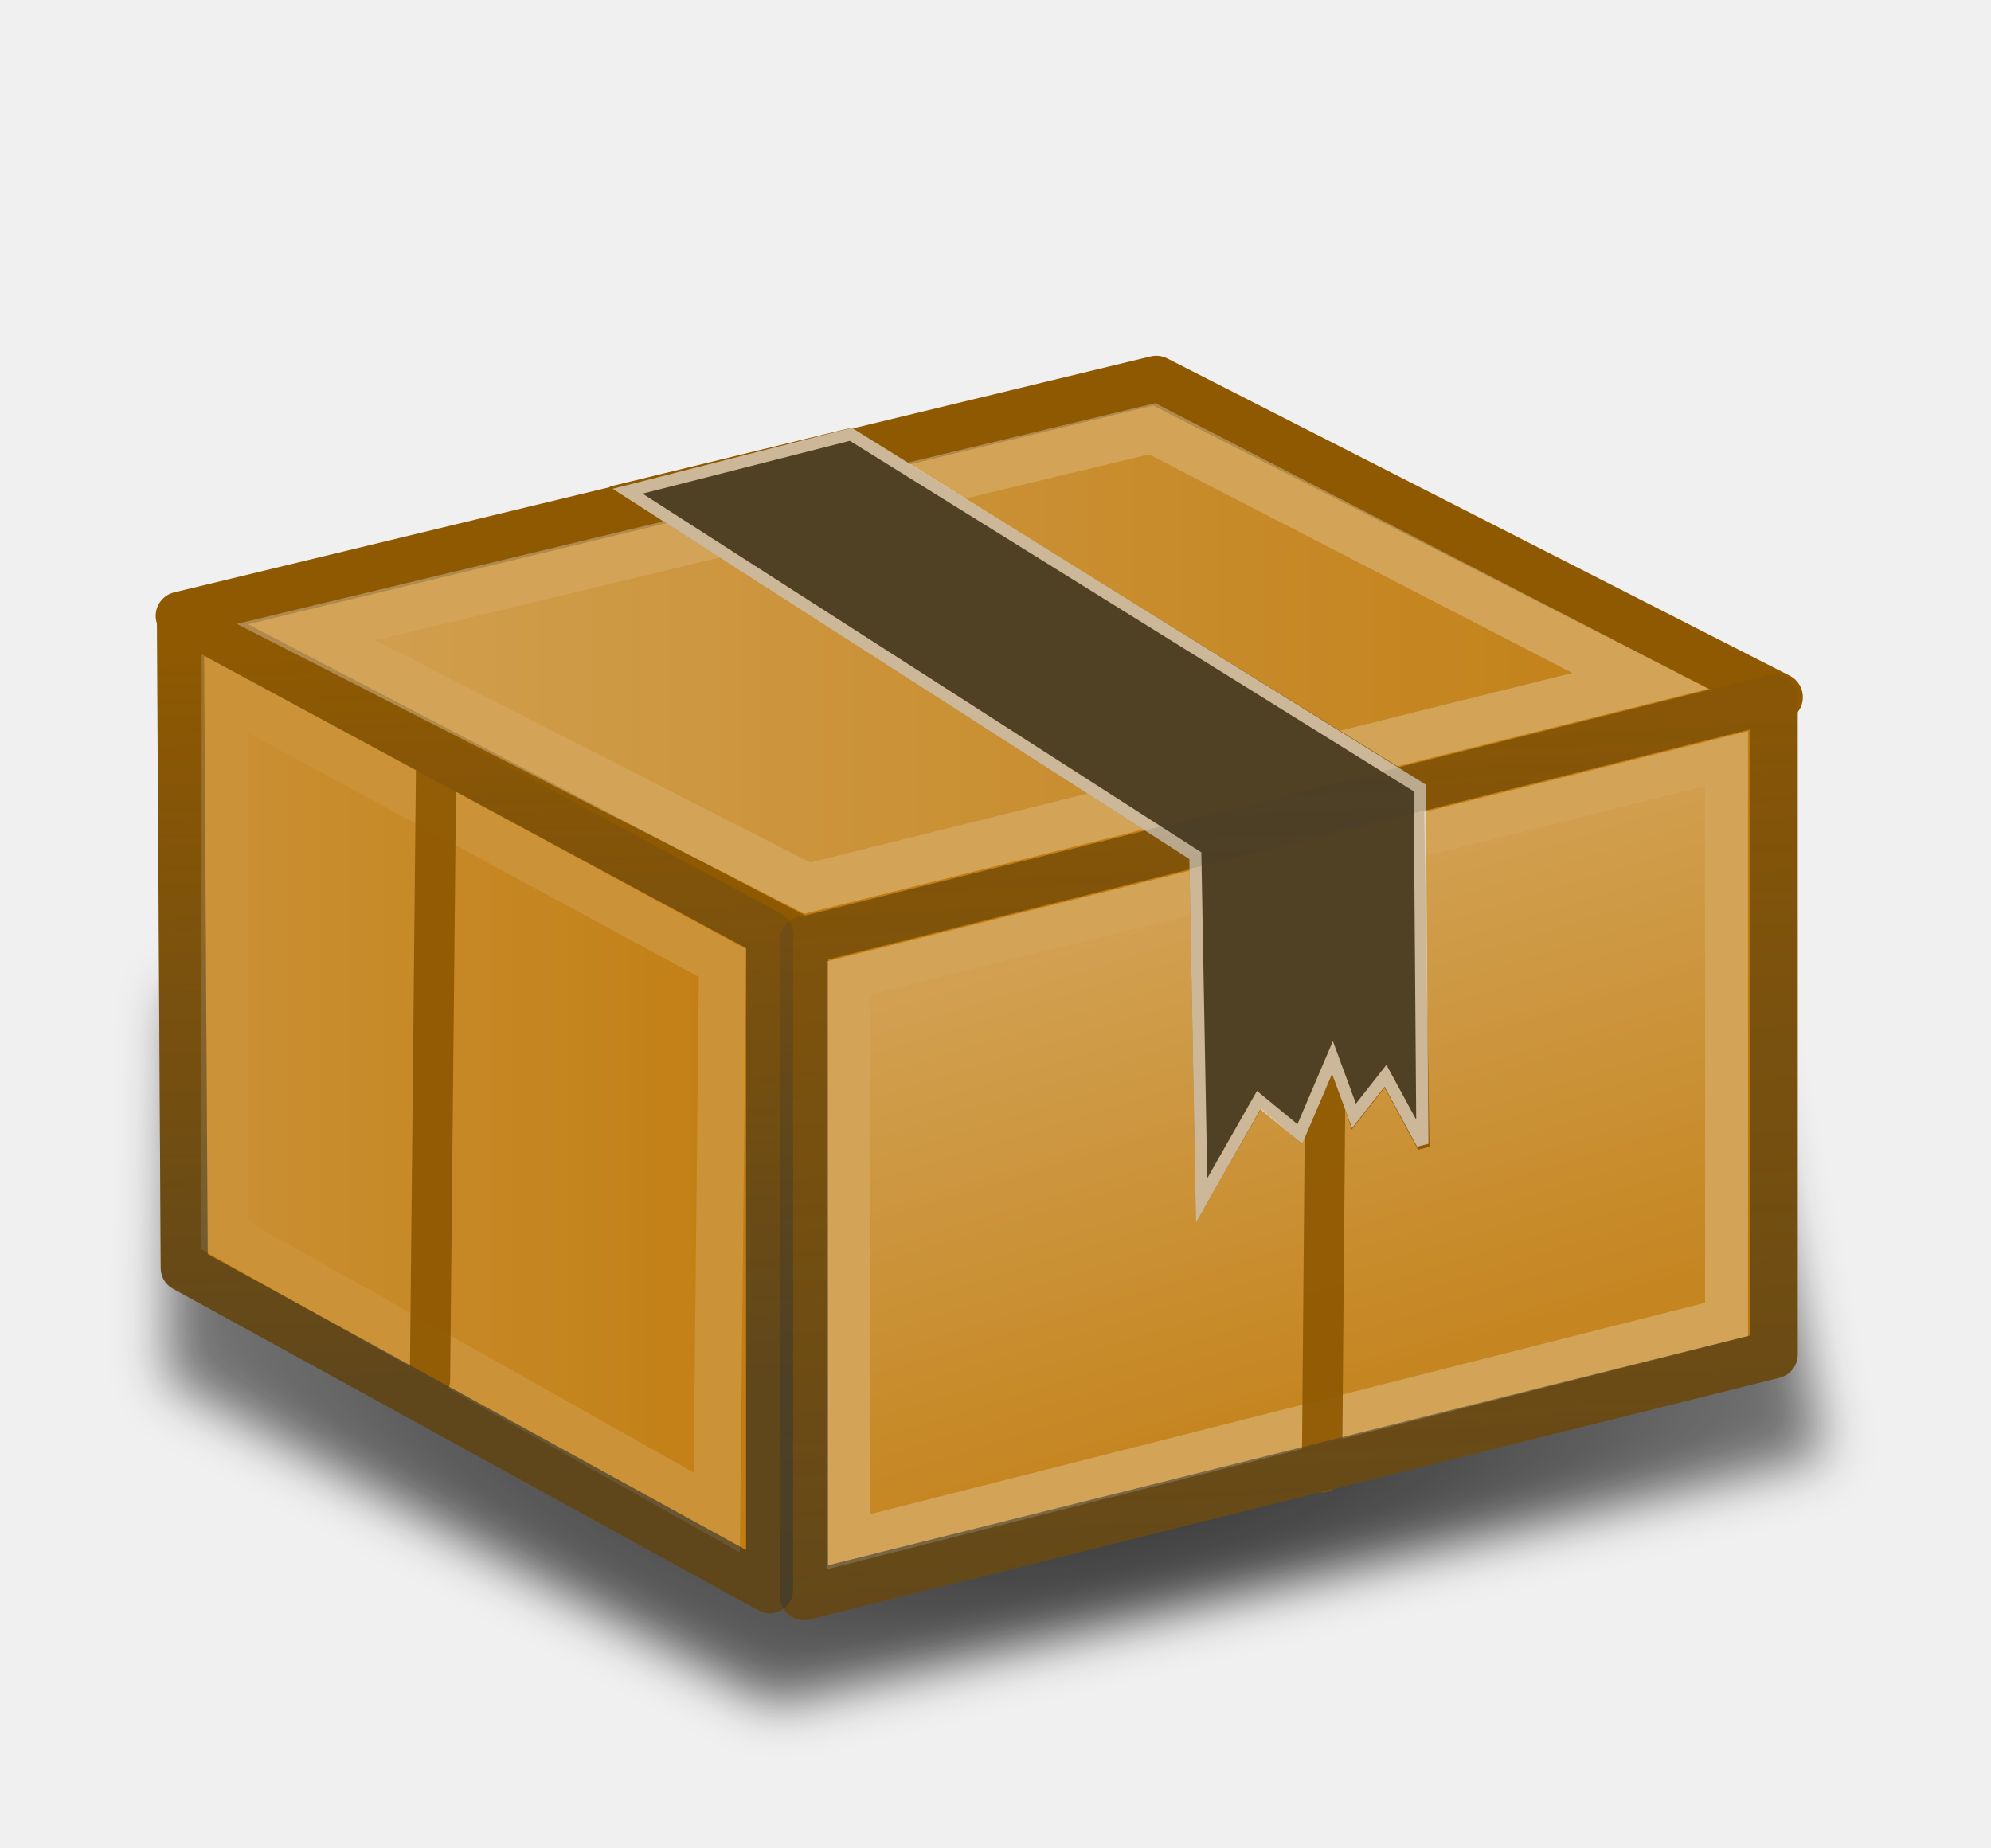
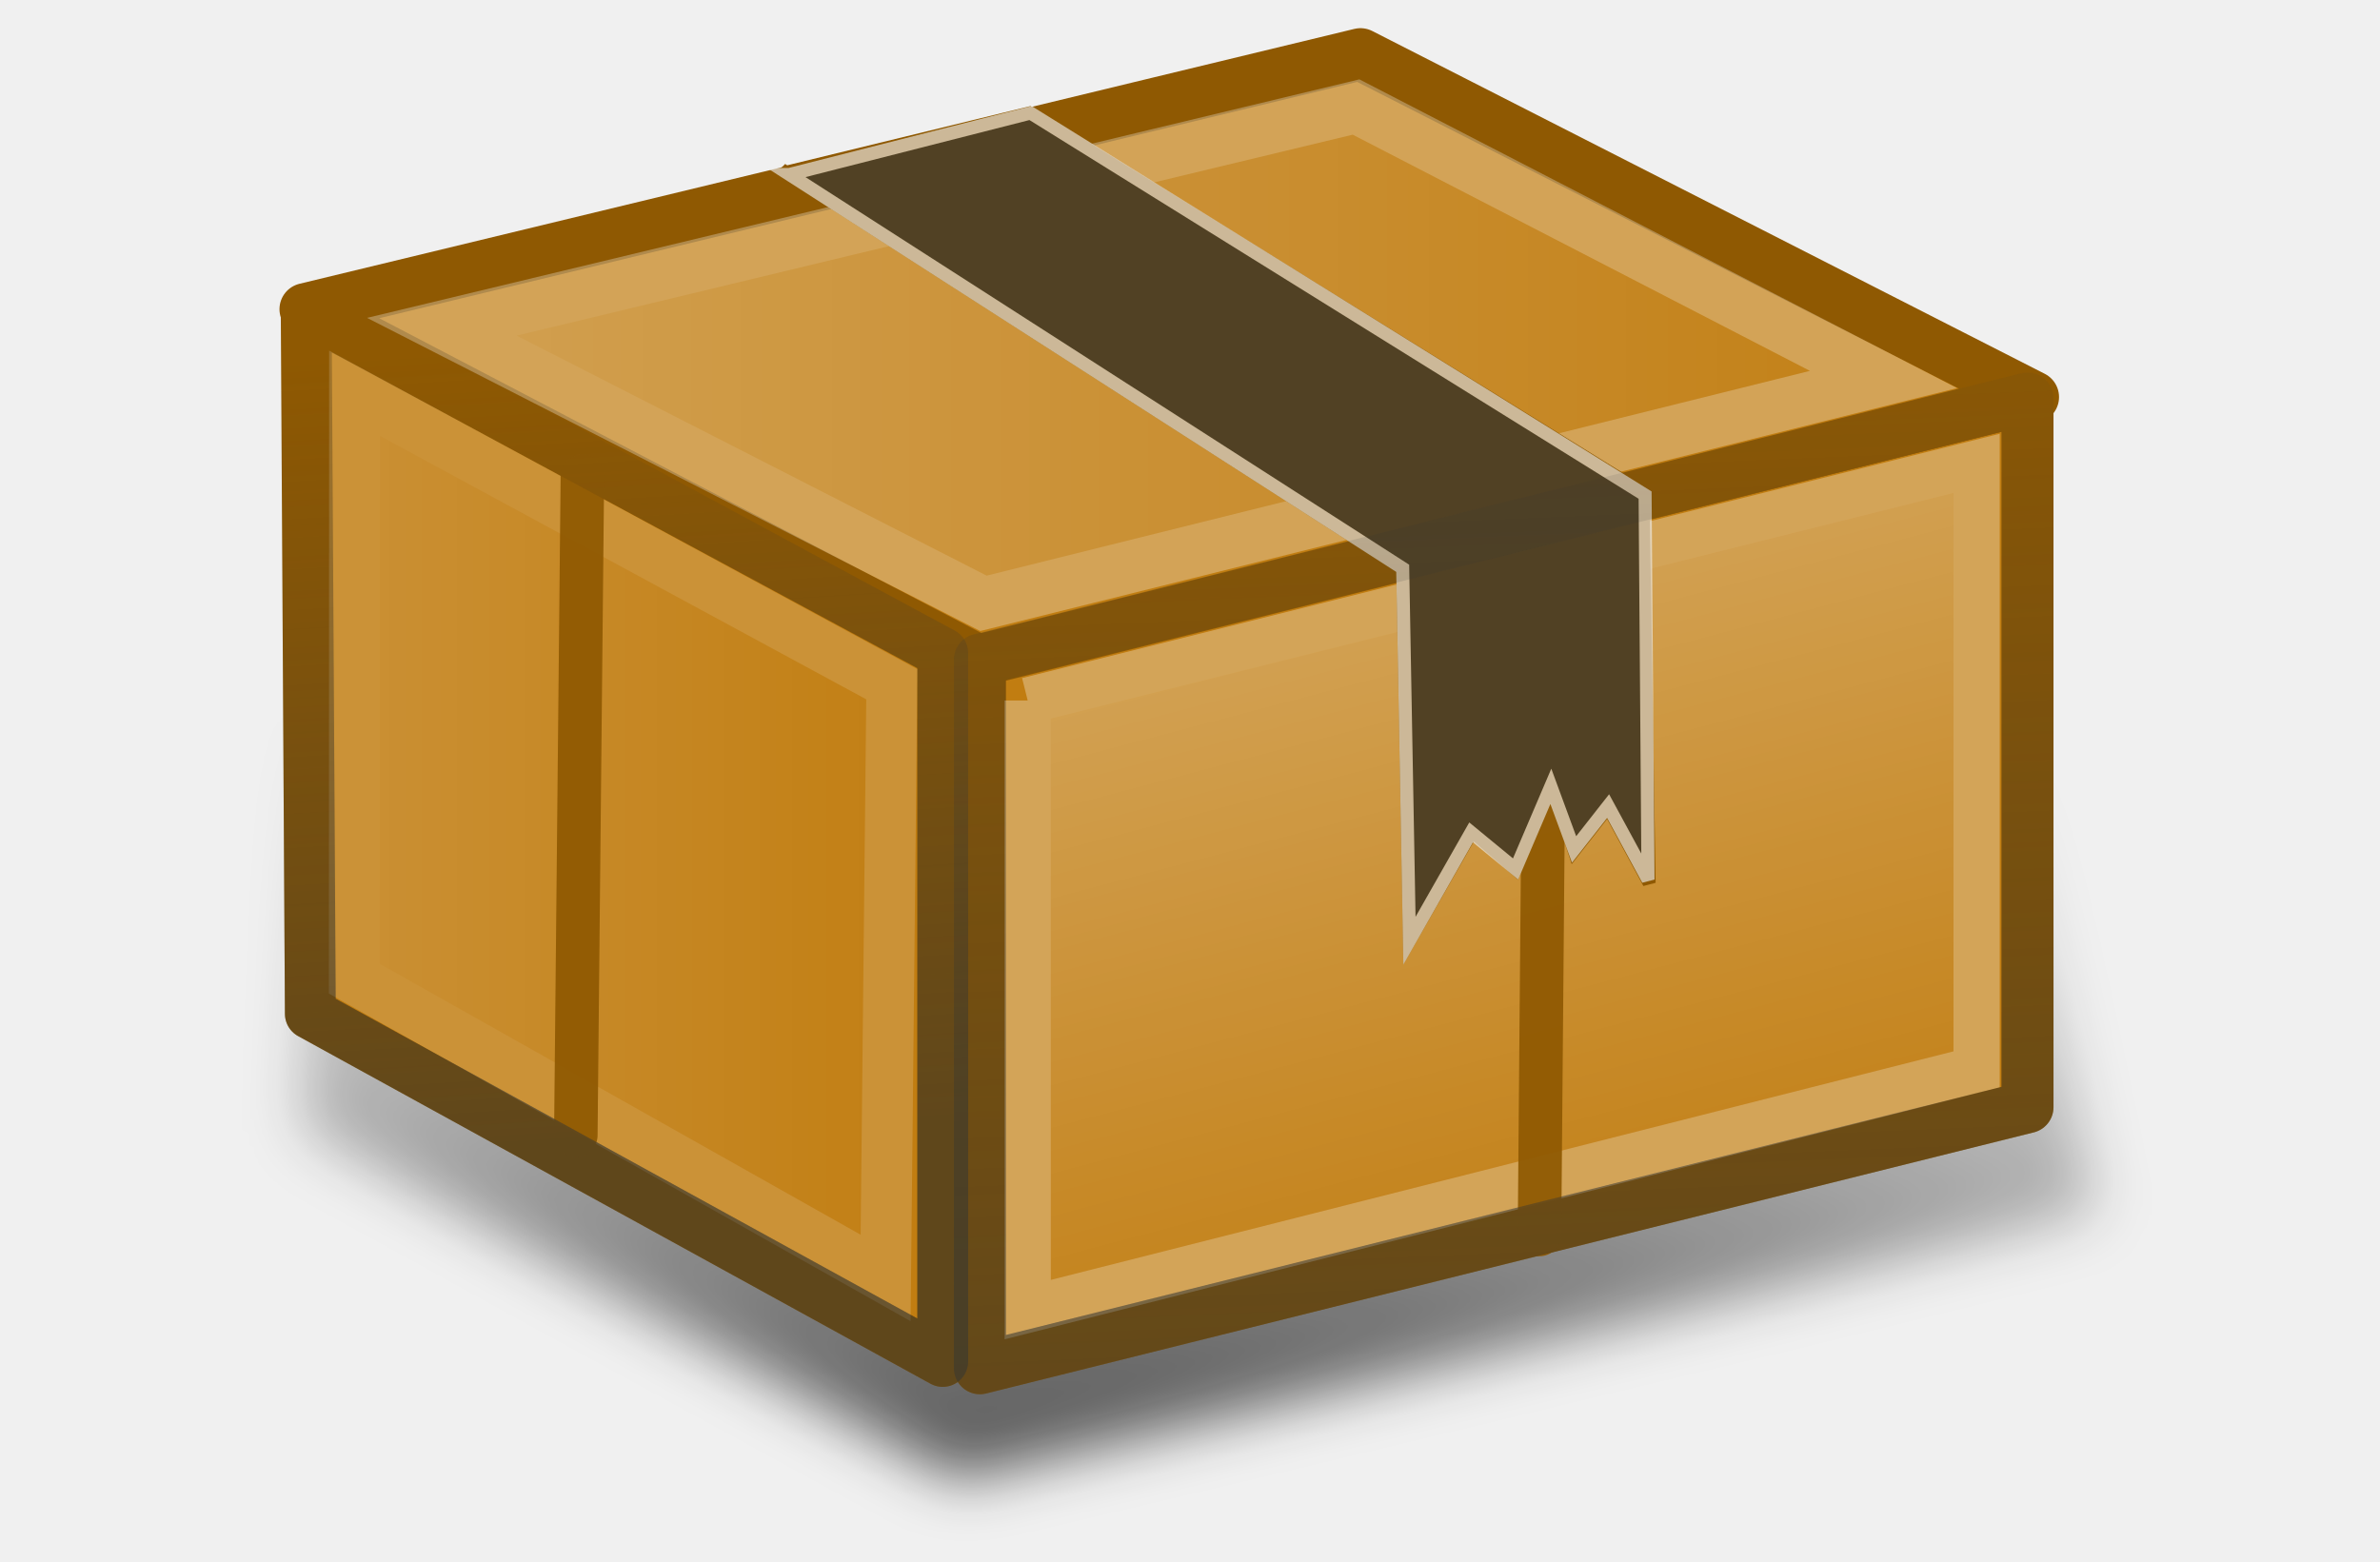
- <svg xmlns="http://www.w3.org/2000/svg" xmlns:xlink="http://www.w3.org/1999/xlink" width="226.267mm" height="210mm" id="svg2" version="1.1" viewBox="11.429 112.362 772.695 507.071">
-   <defs id="defs4">
+ <svg xmlns="http://www.w3.org/2000/svg" xmlns:xlink="http://www.w3.org/1999/xlink" width="772.695" height="507.071">
+   <defs>
+     <filter id="filter3929">
+       <feGaussianBlur id="feGaussianBlur3931" stdDeviation="9.148" />
+     </filter>
    <linearGradient id="linearGradient3933">
-       <stop style="stop-color:#000000;stop-opacity:1;" offset="0" id="stop3935" />
-       <stop style="stop-color:#000000;stop-opacity:0;" offset="1" id="stop3937" />
+       <stop stop-color="#000000" id="stop3935" offset="0" />
+       <stop stop-color="#000000" stop-opacity="0" id="stop3937" offset="1" />
    </linearGradient>
    <linearGradient id="linearGradient3860">
-       <stop style="stop-color:#2e3436;stop-opacity:1;" offset="0" id="stop3862" />
-       <stop style="stop-color:#2e3436;stop-opacity:0;" offset="1" id="stop3864" />
+       <stop stop-color="#2e3436" id="stop3862" offset="0" />
+       <stop stop-color="#2e3436" stop-opacity="0" id="stop3864" offset="1" />
    </linearGradient>
    <linearGradient id="linearGradient3850">
-       <stop style="stop-color:#2e3436;stop-opacity:1;" offset="0" id="stop3852" />
-       <stop style="stop-color:#2e3436;stop-opacity:0;" offset="1" id="stop3854" />
+       <stop stop-color="#2e3436" id="stop3852" offset="0" />
+       <stop stop-color="#2e3436" stop-opacity="0" id="stop3854" offset="1" />
    </linearGradient>
    <linearGradient id="linearGradient3826">
-       <stop style="stop-color:#ffffff;stop-opacity:1;" offset="0" id="stop3828" />
-       <stop style="stop-color:#ffffff;stop-opacity:0;" offset="1" id="stop3830" />
+       <stop stop-color="#ffffff" id="stop3828" offset="0" />
+       <stop stop-color="#ffffff" stop-opacity="0" id="stop3830" offset="1" />
    </linearGradient>
    <linearGradient id="linearGradient3816">
-       <stop style="stop-color:#ffffff;stop-opacity:1;" offset="0" id="stop3818" />
-       <stop style="stop-color:#ffffff;stop-opacity:0;" offset="1" id="stop3820" />
+       <stop stop-color="#ffffff" id="stop3818" offset="0" />
+       <stop stop-color="#ffffff" stop-opacity="0" id="stop3820" offset="1" />
    </linearGradient>
    <linearGradient id="linearGradient3806">
-       <stop style="stop-color:#ffffff;stop-opacity:1;" offset="0" id="stop3808" />
-       <stop style="stop-color:#ffffff;stop-opacity:0;" offset="1" id="stop3810" />
+       <stop stop-color="#ffffff" id="stop3808" offset="0" />
+       <stop stop-color="#ffffff" stop-opacity="0" id="stop3810" offset="1" />
    </linearGradient>
-     <linearGradient xlink:href="#linearGradient3806" id="linearGradient3887" gradientUnits="userSpaceOnUse" gradientTransform="matrix(0.9057974,0,0,0.8726503,48.32537,70.23878)" x1="510.637" y1="447.949" x2="575.463" y2="650.989" />
-     <linearGradient xlink:href="#linearGradient3816" id="linearGradient3889" gradientUnits="userSpaceOnUse" x1="235.426" y1="425.057" x2="644.416" y2="425.057" />
-     <linearGradient xlink:href="#linearGradient3826" id="linearGradient3891" gradientUnits="userSpaceOnUse" x1="235.722" y1="534.955" x2="393.704" y2="534.955" />
-     <linearGradient xlink:href="#linearGradient3850" id="linearGradient3893" gradientUnits="userSpaceOnUse" x1="542.571" y1="653.076" x2="530.286" y2="395.934" />
-     <linearGradient xlink:href="#linearGradient3860" id="linearGradient3895" gradientUnits="userSpaceOnUse" x1="314.294" y1="604.241" x2="310.133" y2="422.098" />
-     <filter id="filter3929">
-       <feGaussianBlur stdDeviation="9.148" id="feGaussianBlur3931" />
-     </filter>
-     <radialGradient xlink:href="#linearGradient3933" id="radialGradient3939" cx="372.746" cy="616.986" fx="372.746" fy="616.986" r="342.173" gradientTransform="matrix(1.932474,0.05330946,-0.03393574,1.230174,-326.6383,-161.8854)" gradientUnits="userSpaceOnUse" />
+     <linearGradient y2="0.971" x2="0.744" y1="0.06" x1="0.474" id="linearGradient3887" xlink:href="#linearGradient3806" />
+     <linearGradient y2="0.505" x2="1.122" y1="0.505" x1="-0.113" id="linearGradient3889" xlink:href="#linearGradient3816" />
+     <linearGradient y2="0.5" x2="1.142" y1="0.5" x1="-0.137" id="linearGradient3891" xlink:href="#linearGradient3826" />
+     <linearGradient y2="-0.173" x2="0.556" y1="0.981" x1="0.607" id="linearGradient3893" xlink:href="#linearGradient3850" />
+     <linearGradient y2="0.033" x2="0.469" y1="0.787" x1="0.497" id="linearGradient3895" xlink:href="#linearGradient3860" />
+     <radialGradient gradientUnits="userSpaceOnUse" gradientTransform="matrix(1.932474,0.05330946,-0.03393574,1.230174,-326.6383,-161.8854)" r="342.173" fy="616.986" fx="372.746" cy="616.986" cx="372.746" id="radialGradient3939" xlink:href="#linearGradient3933" />
  </defs>
-   <g id="layer1" transform="translate(22.58399,-105.036)">
-     <g id="g3941" transform="translate(5.476298)">
-       <path transform="matrix(1.058872,0,0,1.058872,-20.69628,-42.67399)" id="path3899" d="M 64.65,652.342 286.883,771.54 672.762,680.626 636.396,490.717 345.472,446.271 66.67,510.92 Z" style="opacity:0.934;fill:url(#radialGradient3939);fill-opacity:1;stroke:none;filter:url(#filter3929)" />
-       <rect y="112.362" x="11.429" height="717.143" width="717.143" id="rect2985" style="fill:none;stroke:none" />
-       <g transform="matrix(1.563017,0,0,1.563017,-324.183,-295.5754)" id="g3872">
-         <path style="opacity:0.742;fill:#000000;fill-opacity:1;stroke:none" d="m 243.144,414.873 242.857,-60 v 162.857 l -242.857,60 z" id="rect3893" />
-         <path style="fill:#c17d11;stroke:#8f5902;stroke-width:11.683;stroke-linecap:butt;stroke-linejoin:round;stroke-miterlimit:4;stroke-dasharray:none;stroke-opacity:1" d="m 241.564,414.083 146.299,78.895 V 655.827 L 242.52,575.92 Z" id="path3898" />
-         <path id="path3896" d="M 396.403,494.493 637.168,434.48 V 597.374 l -240.765,60.014 z" style="fill:#c17d11;fill-opacity:1;stroke:#8f5902;stroke-width:11.95;stroke-linejoin:round;stroke-miterlimit:4;stroke-dasharray:none;stroke-opacity:1" />
-         <path style="fill:#c17d11;stroke:#8f5902;stroke-width:12;stroke-linecap:butt;stroke-linejoin:round;stroke-miterlimit:4;stroke-dasharray:none;stroke-opacity:1" d="M 241.426,413.946 483.863,355.357 638.416,434.149 395.98,494.758 Z" id="path3900" />
-         <path style="opacity:0.3;fill:url(#linearGradient3887);fill-opacity:1;stroke:#ffffff;stroke-width:10.624;stroke-linejoin:miter;stroke-miterlimit:4;stroke-dasharray:none;stroke-opacity:1" d="m 407.387,503.901 218.084,-54.514 v 139.292 l -218.084,55.228 z" id="path3804" />
-         <path style="opacity:0.94;fill:#2e3436;stroke:#8f5902;stroke-width:10;stroke-linecap:round;stroke-linejoin:miter;stroke-miterlimit:4;stroke-dasharray:none;stroke-opacity:1" d="m 526.419,460.943 -1.41,165.696" id="path3868" />
-         <path id="path3814" d="m 272.741,417.986 210.112,-50.508 121.218,62.629 -206.847,51.457 z" style="opacity:0.294;fill:url(#linearGradient3889);fill-opacity:1;stroke:#ffffff;stroke-width:12;stroke-linecap:butt;stroke-linejoin:miter;stroke-miterlimit:4;stroke-dasharray:none;stroke-opacity:1" />
-         <path id="path3824" d="m 252.675,433.276 123.484,66.896 -1.429,136.462 -122.109,-68.795 z" style="opacity:0.164;fill:url(#linearGradient3891);fill-opacity:1;stroke:#ffffff;stroke-width:11.683;stroke-linecap:butt;stroke-linejoin:miter;stroke-miterlimit:4;stroke-dasharray:none;stroke-opacity:1" />
-         <path style="fill:#8f5902;stroke:#8f5902;stroke-width:3;stroke-linecap:butt;stroke-linejoin:miter;stroke-miterlimit:4;stroke-dasharray:none;stroke-opacity:1" d="m 351.847,382.485 141.724,91.025 1.551,85.607 14.423,-25.152 9.964,8.658 8.362,-19.495 5.087,15.26 7.821,-9.964 9.423,17.403 -1.429,-89.647 -140.995,-87.316 z" id="path3834" />
-         <path style="opacity:0.638;fill:#2e3436;stroke:#eeeeec;stroke-width:3;stroke-linecap:butt;stroke-linejoin:miter;stroke-miterlimit:4;stroke-dasharray:none;stroke-opacity:1" d="m 352.605,382.99 140.967,90.52 1.551,85.607 14.171,-24.9 10.217,8.406 8.11,-18.99 5.339,14.502 7.821,-9.964 9.171,16.898 -0.671,-88.385 -141.248,-87.821 z" id="path3800" />
-         <path style="opacity:0.453;fill:none;stroke:url(#linearGradient3893);stroke-width:11.95;stroke-linejoin:round;stroke-miterlimit:4;stroke-dasharray:none;stroke-opacity:1" d="M 396.403,494.493 637.168,434.48 V 597.374 l -240.765,60.014 z" id="path3840" />
-         <path id="path3870" d="m 305.04,452.322 -1.508,151.508" style="opacity:0.94;fill:#8f5902;stroke:#8f5902;stroke-width:10;stroke-linecap:round;stroke-linejoin:miter;stroke-miterlimit:4;stroke-dasharray:none;stroke-opacity:1" />
-         <path id="path3858" d="m 241.564,414.083 146.299,78.895 V 655.827 L 242.52,575.92 Z" style="opacity:0.487;fill:none;stroke:url(#linearGradient3895);stroke-width:11.683;stroke-linecap:butt;stroke-linejoin:round;stroke-miterlimit:4;stroke-dasharray:none;stroke-opacity:1" />
+   <g>
+     <rect fill="none" id="canvas_background" height="402" width="582" y="-1" x="-1" />
+   </g>
+   <g>
+     <g stroke="null" id="g3941">
+       <path opacity="0.934" fill="url(#radialGradient3939)" filter="url(#filter3929)" d="m98.324,366.493l212.676,114.072l369.283,-87.004l-34.801,-181.741l-278.412,-42.535l-266.812,61.869l-1.933,135.339z" id="path3899" />
+       <rect fill="none" id="rect2985" width="648.143" height="648.143" x="65.489" y="-117.674" />
+       <g stroke="null" id="g3872" transform="matrix(1.412631,0,0,1.412631,-290.5393,-208.5926) ">
+         <path opacity="0.742" fill="#000000" id="rect3893" d="m277.624,219.656l242.857,-60l0,162.857l-242.857,60l0,-162.857z" />
+         <path stroke="#8f5902" fill="#c17d11" stroke-width="11.683" stroke-linejoin="round" stroke-miterlimit="4" id="path3898" d="m276.044,218.866l146.299,78.895l0,162.848l-145.343,-79.907l-0.956,-161.837z" />
+         <path stroke="#8f5902" fill="#c17d11" stroke-width="11.95" stroke-linejoin="round" stroke-miterlimit="4" d="m430.883,299.277l240.765,-60.014l0,162.894l-240.765,60.014l0,-162.894z" id="path3896" />
+         <path stroke="#8f5902" fill="#c17d11" stroke-width="12" stroke-linejoin="round" stroke-miterlimit="4" id="path3900" d="m275.906,218.729l242.437,-58.589l154.553,78.792l-242.437,60.609l-154.553,-80.812z" />
+         <path stroke="#ffffff" opacity="0.3" fill="url(#linearGradient3887)" stroke-width="10.624" stroke-miterlimit="4" id="path3804" d="m441.867,308.685l218.084,-54.514l0,139.292l-218.084,55.228l0,-140.007z" />
+         <path stroke="#8f5902" opacity="0.94" fill="#2e3436" stroke-width="10" stroke-linecap="round" stroke-miterlimit="4" id="path3868" d="m560.899,265.726l-1.41,165.696" />
+         <path stroke="#ffffff" opacity="0.294" fill="url(#linearGradient3889)" stroke-width="12" stroke-miterlimit="4" d="m307.221,222.77l210.112,-50.508l121.218,62.629l-206.847,51.457l-124.483,-63.578z" id="path3814" />
+         <path stroke="#ffffff" opacity="0.164" fill="url(#linearGradient3891)" stroke-width="11.683" stroke-miterlimit="4" d="m287.155,238.059l123.484,66.896l-1.429,136.462l-122.109,-68.795l0.054,-134.563z" id="path3824" />
+         <path stroke="#8f5902" fill="#8f5902" stroke-width="3" stroke-miterlimit="4" id="path3834" d="m386.327,187.268l141.724,91.025l1.551,85.607l14.423,-25.152l9.964,8.658l8.362,-19.495l5.087,15.26l7.821,-9.964l9.423,17.403l-1.429,-89.647l-140.995,-87.316l-55.932,13.622z" />
+         <path stroke="#eeeeec" opacity="0.638" fill="#2e3436" stroke-width="3" stroke-miterlimit="4" id="path3800" d="m387.085,187.773l140.967,90.52l1.551,85.607l14.171,-24.9l10.217,8.406l8.11,-18.99l5.339,14.502l7.821,-9.964l9.171,16.898l-0.671,-88.385l-141.248,-87.821l-55.427,14.127z" />
+         <path stroke="url(#linearGradient3893)" opacity="0.453" fill="none" stroke-width="11.95" stroke-linejoin="round" stroke-miterlimit="4" id="path3840" d="m430.883,299.277l240.765,-60.014l0,162.894l-240.765,60.014l0,-162.894z" />
+         <path stroke="#8f5902" opacity="0.94" fill="#8f5902" stroke-width="10" stroke-linecap="round" stroke-miterlimit="4" d="m339.52,257.106l-1.508,151.508" id="path3870" />
+         <path stroke="url(#linearGradient3895)" opacity="0.487" fill="none" stroke-width="11.683" stroke-linejoin="round" stroke-miterlimit="4" d="m276.044,218.866l146.299,78.895l0,162.848l-145.343,-79.907l-0.956,-161.837z" id="path3858" />
      </g>
    </g>
  </g>
</svg>
